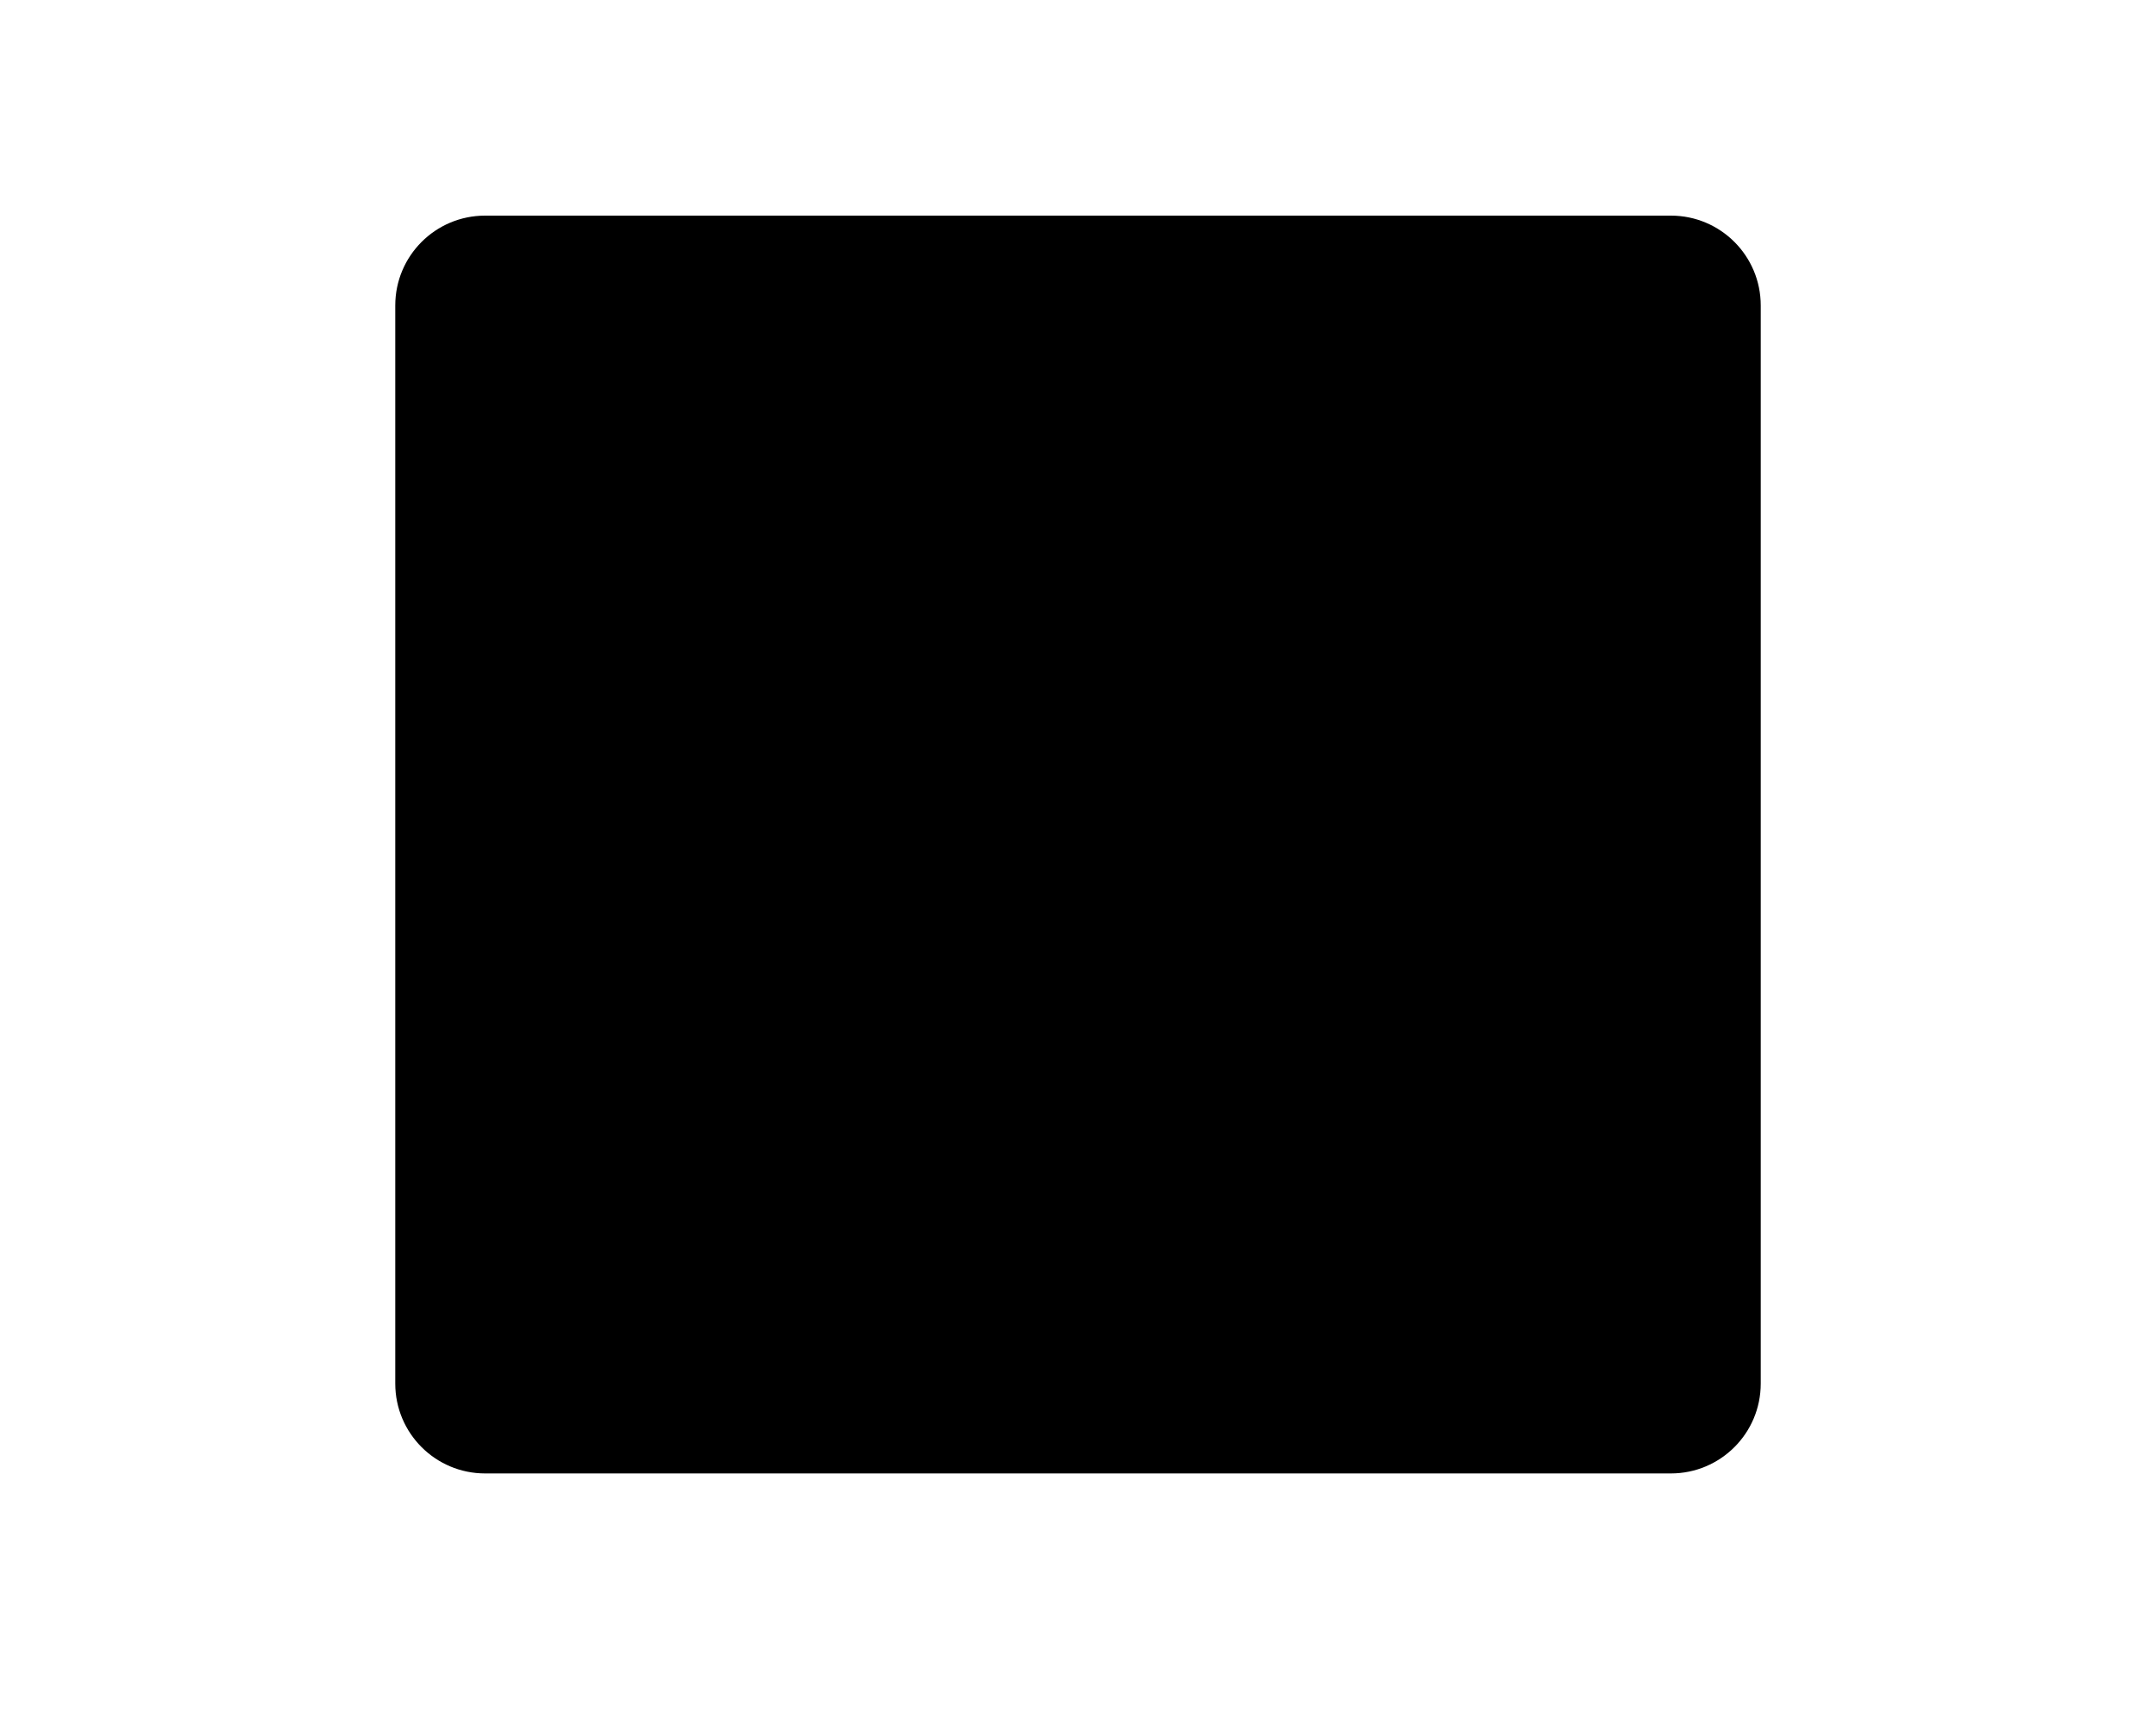
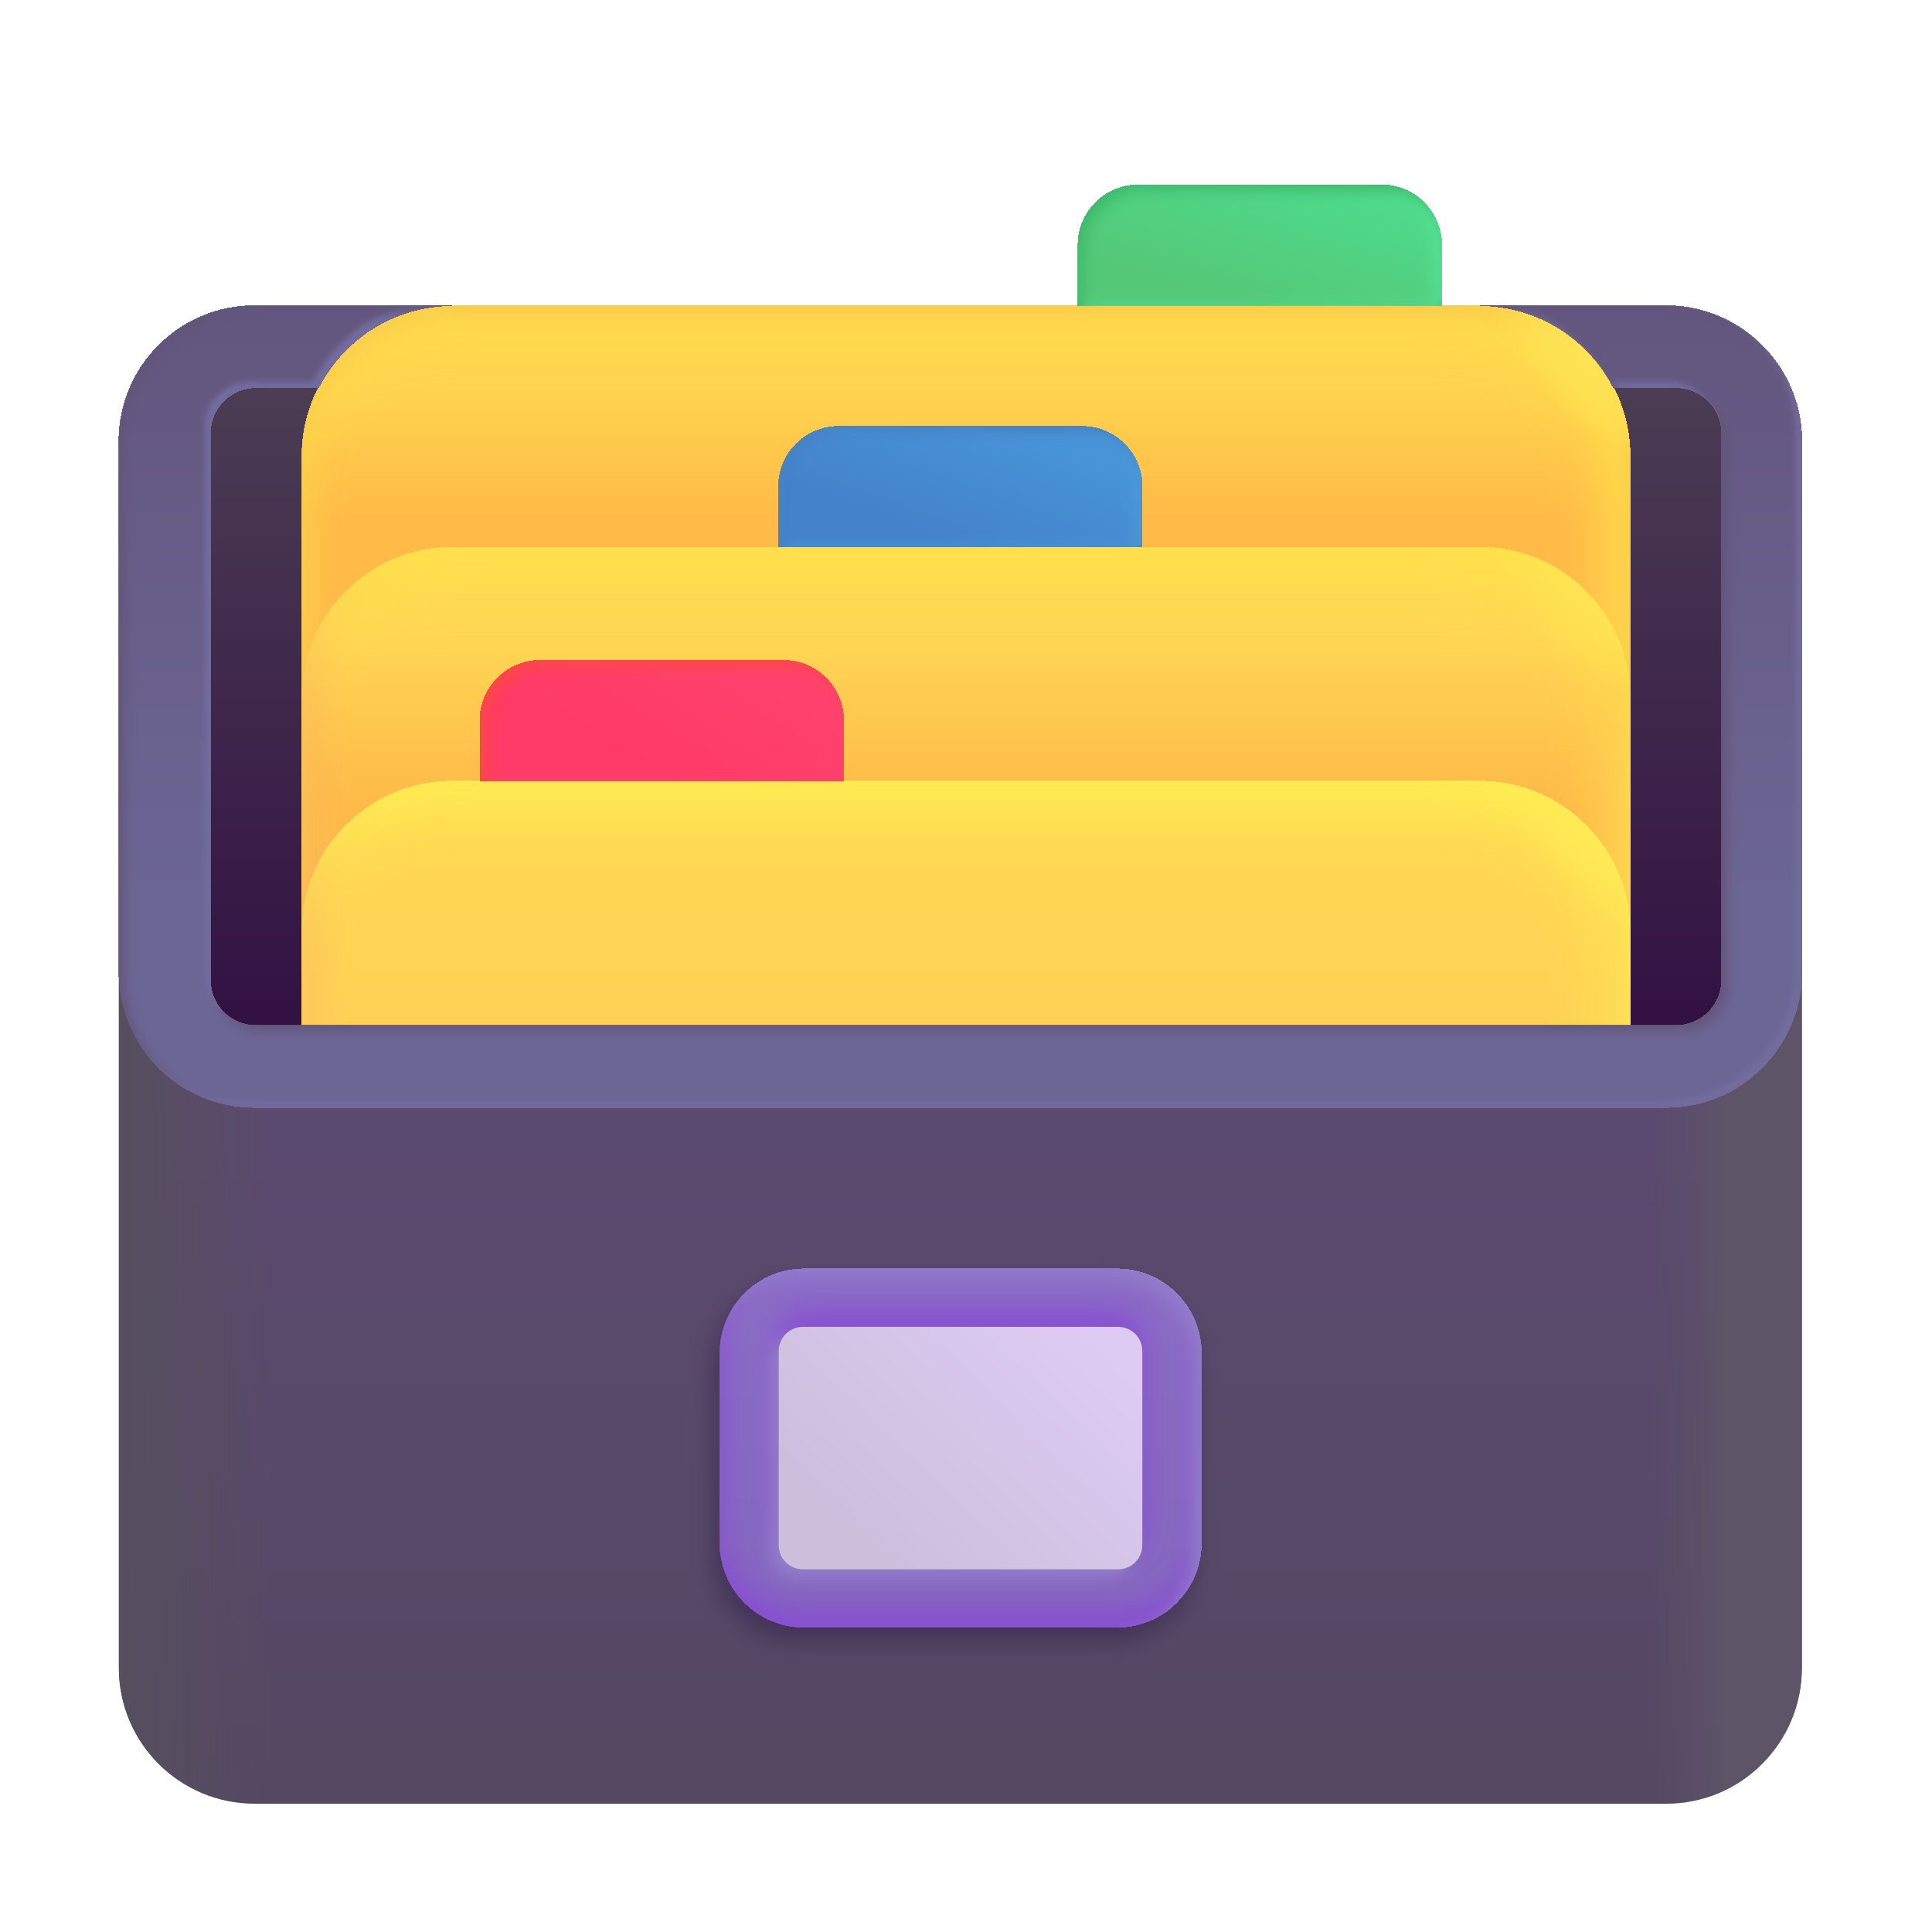
- <svg class="art" viewBox="0 0 120 96" aria-hidden="true" focusable="false">
-   <rect class="s" x="22" y="12" width="76" height="70" rx="5" />
-   <path d="M22 35h76M22 58h76M47 12v70M73 12v70" />
-   <rect class="a" x="51" y="39" width="18" height="15" rx="2" />
-   <path d="M30 24h9M81 24h9M56 24h9M30 47h9M81 47h9M30 70h9M56 70h9M81 70h9M18 88h84" />
+ <svg xmlns="http://www.w3.org/2000/svg" width="32" height="32" viewBox="0 0 32 32" fill="none">
+   <rect x="3.484" y="6.422" width="25.031" height="10.562" rx="0.75" fill="url(#paint0_linear_18_23356)" />
+   <g filter="url(#filter0_ii_18_23356)">
+     <rect x="5" y="5.062" width="22" height="13.412" rx="2.5" fill="url(#paint1_linear_18_23356)" />
+     <rect x="5" y="5.062" width="22" height="13.412" rx="2.5" fill="url(#paint2_linear_18_23356)" />
+   </g>
+   <rect x="5" y="5.062" width="22" height="13.412" rx="2.5" fill="url(#paint3_radial_18_23356)" />
+   <rect x="5" y="5.062" width="22" height="13.412" rx="2.5" fill="url(#paint4_radial_18_23356)" />
+   <g filter="url(#filter1_ii_18_23356)">
+     <rect x="5" y="9.062" width="22" height="13.412" rx="2.5" fill="url(#paint5_linear_18_23356)" />
+     <rect x="5" y="9.062" width="22" height="13.412" rx="2.5" fill="url(#paint6_linear_18_23356)" />
+   </g>
+   <rect x="5" y="9.062" width="22" height="13.412" rx="2.5" fill="url(#paint7_radial_18_23356)" />
+   <g filter="url(#filter2_ii_18_23356)">
+     <rect x="5" y="12.938" width="22" height="13.412" rx="2.5" fill="url(#paint8_linear_18_23356)" />
+   </g>
+   <rect x="5" y="12.938" width="22" height="13.412" rx="2.5" fill="url(#paint9_radial_18_23356)" />
+   <path d="M1.969 16.094V27.625C1.969 28.868 2.976 29.875 4.219 29.875H27.594C28.836 29.875 29.844 28.868 29.844 27.625V16.094C29.844 17.336 28.836 18.344 27.594 18.344H4.219C2.976 18.344 1.969 17.336 1.969 16.094Z" fill="url(#paint10_linear_18_23356)" />
+   <path d="M1.969 16.094V27.625C1.969 28.868 2.976 29.875 4.219 29.875H27.594C28.836 29.875 29.844 28.868 29.844 27.625V16.094C29.844 17.336 28.836 18.344 27.594 18.344H4.219C2.976 18.344 1.969 17.336 1.969 16.094Z" fill="url(#paint11_linear_18_23356)" />
+   <path d="M1.969 16.094V27.625C1.969 28.868 2.976 29.875 4.219 29.875H27.594C28.836 29.875 29.844 28.868 29.844 27.625V16.094C29.844 17.336 28.836 18.344 27.594 18.344H4.219C2.976 18.344 1.969 17.336 1.969 16.094Z" fill="url(#paint12_linear_18_23356)" />
+   <g filter="url(#filter3_dii_18_23356)">
+     <path fill-rule="evenodd" clip-rule="evenodd" d="M13.322 21.016C12.549 21.016 11.922 21.642 11.922 22.416V25.553C11.922 26.326 12.549 26.953 13.322 26.953H18.498C19.272 26.953 19.898 26.326 19.898 25.553V22.416C19.898 21.642 19.272 21.016 18.498 21.016H13.322ZM13.299 21.977C13.078 21.977 12.898 22.156 12.898 22.377V25.592C12.898 25.813 13.078 25.992 13.299 25.992H18.522C18.743 25.992 18.922 25.813 18.922 25.592V22.377C18.922 22.156 18.743 21.977 18.522 21.977H13.299Z" fill="url(#paint13_linear_18_23356)" />
+   </g>
+   <g filter="url(#filter4_ii_18_23356)">
+     <path d="M1.969 7.312C1.969 6.07 2.976 5.062 4.219 5.062H7.5C6.53 5.062 5.689 5.615 5.275 6.422H4.234C3.82 6.422 3.484 6.758 3.484 7.172V16.234C3.484 16.649 3.82 16.984 4.234 16.984H27.766C28.18 16.984 28.516 16.649 28.516 16.234V7.172C28.516 6.758 28.18 6.422 27.766 6.422H26.725C26.311 5.615 25.47 5.062 24.5 5.062H27.594C28.836 5.062 29.844 6.07 29.844 7.312V16.094C29.844 17.336 28.836 18.344 27.594 18.344H4.219C2.976 18.344 1.969 17.336 1.969 16.094V7.312Z" fill="url(#paint14_linear_18_23356)" />
+   </g>
+   <g filter="url(#filter5_ii_18_23356)">
+     <path d="M7.949 11.938C7.949 11.385 8.397 10.938 8.949 10.938H12.973C13.525 10.938 13.973 11.385 13.973 11.938V12.938H7.949V11.938Z" fill="url(#paint15_linear_18_23356)" />
+   </g>
+   <g filter="url(#filter6_ii_18_23356)">
+     <path d="M12.895 8.062C12.895 7.51 13.342 7.062 13.895 7.062H17.918C18.47 7.062 18.918 7.51 18.918 8.062V9.062H12.895V8.062Z" fill="url(#paint16_linear_18_23356)" />
+   </g>
+   <g filter="url(#filter7_ii_18_23356)">
+     <path d="M17.855 4.062C17.855 3.51 18.303 3.062 18.855 3.062H22.879C23.431 3.062 23.879 3.51 23.879 4.062V5.062H17.855V4.062Z" fill="url(#paint17_linear_18_23356)" />
+   </g>
+   <rect x="12.898" y="21.977" width="6.023" height="4.016" rx="0.4" fill="url(#paint18_linear_18_23356)" />
+   <defs>
+     <filter id="filter0_ii_18_23356" x="4.7" y="5.062" width="22.3" height="13.812" filterUnits="userSpaceOnUse" color-interpolation-filters="sRGB">
+       <feFlood flood-opacity="0" result="BackgroundImageFix" />
+       <feBlend mode="normal" in="SourceGraphic" in2="BackgroundImageFix" result="shape" />
+       <feColorMatrix in="SourceAlpha" type="matrix" values="0 0 0 0 0 0 0 0 0 0 0 0 0 0 0 0 0 0 127 0" result="hardAlpha" />
+       <feOffset dx="-0.3" dy="0.4" />
+       <feGaussianBlur stdDeviation="0.5" />
+       <feComposite in2="hardAlpha" operator="arithmetic" k2="-1" k3="1" />
+       <feColorMatrix type="matrix" values="0 0 0 0 1 0 0 0 0 0.89 0 0 0 0 0.29 0 0 0 1 0" />
+       <feBlend mode="normal" in2="shape" result="effect1_innerShadow_18_23356" />
+       <feColorMatrix in="SourceAlpha" type="matrix" values="0 0 0 0 0 0 0 0 0 0 0 0 0 0 0 0 0 0 127 0" result="hardAlpha" />
+       <feOffset dy="0.2" />
+       <feGaussianBlur stdDeviation="0.25" />
+       <feComposite in2="hardAlpha" operator="arithmetic" k2="-1" k3="1" />
+       <feColorMatrix type="matrix" values="0 0 0 0 0.976 0 0 0 0 0.792 0 0 0 0 0.298 0 0 0 1 0" />
+       <feBlend mode="normal" in2="effect1_innerShadow_18_23356" result="effect2_innerShadow_18_23356" />
+     </filter>
+     <filter id="filter1_ii_18_23356" x="4.7" y="8.662" width="22.3" height="14.212" filterUnits="userSpaceOnUse" color-interpolation-filters="sRGB">
+       <feFlood flood-opacity="0" result="BackgroundImageFix" />
+       <feBlend mode="normal" in="SourceGraphic" in2="BackgroundImageFix" result="shape" />
+       <feColorMatrix in="SourceAlpha" type="matrix" values="0 0 0 0 0 0 0 0 0 0 0 0 0 0 0 0 0 0 127 0" result="hardAlpha" />
+       <feOffset dy="-0.4" />
+       <feGaussianBlur stdDeviation="0.375" />
+       <feComposite in2="hardAlpha" operator="arithmetic" k2="-1" k3="1" />
+       <feColorMatrix type="matrix" values="0 0 0 0 0.957 0 0 0 0 0.6 0 0 0 0 0.408 0 0 0 1 0" />
+       <feBlend mode="normal" in2="shape" result="effect1_innerShadow_18_23356" />
+       <feColorMatrix in="SourceAlpha" type="matrix" values="0 0 0 0 0 0 0 0 0 0 0 0 0 0 0 0 0 0 127 0" result="hardAlpha" />
+       <feOffset dx="-0.3" dy="0.4" />
+       <feGaussianBlur stdDeviation="0.5" />
+       <feComposite in2="hardAlpha" operator="arithmetic" k2="-1" k3="1" />
+       <feColorMatrix type="matrix" values="0 0 0 0 1 0 0 0 0 0.89 0 0 0 0 0.29 0 0 0 1 0" />
+       <feBlend mode="normal" in2="effect1_innerShadow_18_23356" result="effect2_innerShadow_18_23356" />
+     </filter>
+     <filter id="filter2_ii_18_23356" x="4.7" y="12.537" width="22.3" height="14.212" filterUnits="userSpaceOnUse" color-interpolation-filters="sRGB">
+       <feFlood flood-opacity="0" result="BackgroundImageFix" />
+       <feBlend mode="normal" in="SourceGraphic" in2="BackgroundImageFix" result="shape" />
+       <feColorMatrix in="SourceAlpha" type="matrix" values="0 0 0 0 0 0 0 0 0 0 0 0 0 0 0 0 0 0 127 0" result="hardAlpha" />
+       <feOffset dy="-0.4" />
+       <feGaussianBlur stdDeviation="0.375" />
+       <feComposite in2="hardAlpha" operator="arithmetic" k2="-1" k3="1" />
+       <feColorMatrix type="matrix" values="0 0 0 0 0.957 0 0 0 0 0.6 0 0 0 0 0.408 0 0 0 1 0" />
+       <feBlend mode="normal" in2="shape" result="effect1_innerShadow_18_23356" />
+       <feColorMatrix in="SourceAlpha" type="matrix" values="0 0 0 0 0 0 0 0 0 0 0 0 0 0 0 0 0 0 127 0" result="hardAlpha" />
+       <feOffset dx="-0.3" dy="0.4" />
+       <feGaussianBlur stdDeviation="0.5" />
+       <feComposite in2="hardAlpha" operator="arithmetic" k2="-1" k3="1" />
+       <feColorMatrix type="matrix" values="0 0 0 0 1 0 0 0 0 0.945 0 0 0 0 0.318 0 0 0 1 0" />
+       <feBlend mode="normal" in2="effect1_innerShadow_18_23356" result="effect2_innerShadow_18_23356" />
+     </filter>
+     <filter id="filter3_dii_18_23356" x="11.422" y="20.766" width="8.777" height="6.838" filterUnits="userSpaceOnUse" color-interpolation-filters="sRGB">
+       <feFlood flood-opacity="0" result="BackgroundImageFix" />
+       <feColorMatrix in="SourceAlpha" type="matrix" values="0 0 0 0 0 0 0 0 0 0 0 0 0 0 0 0 0 0 127 0" result="hardAlpha" />
+       <feOffset dx="-0.1" dy="0.25" />
+       <feGaussianBlur stdDeviation="0.2" />
+       <feComposite in2="hardAlpha" operator="out" />
+       <feColorMatrix type="matrix" values="0 0 0 0 0.267 0 0 0 0 0.2 0 0 0 0 0.345 0 0 0 1 0" />
+       <feBlend mode="normal" in2="BackgroundImageFix" result="effect1_dropShadow_18_23356" />
+       <feBlend mode="normal" in="SourceGraphic" in2="effect1_dropShadow_18_23356" result="shape" />
+       <feColorMatrix in="SourceAlpha" type="matrix" values="0 0 0 0 0 0 0 0 0 0 0 0 0 0 0 0 0 0 127 0" result="hardAlpha" />
+       <feOffset dy="-0.25" />
+       <feGaussianBlur stdDeviation="0.25" />
+       <feComposite in2="hardAlpha" operator="arithmetic" k2="-1" k3="1" />
+       <feColorMatrix type="matrix" values="0 0 0 0 0.533 0 0 0 0 0.294 0 0 0 0 0.831 0 0 0 1 0" />
+       <feBlend mode="normal" in2="shape" result="effect2_innerShadow_18_23356" />
+       <feColorMatrix in="SourceAlpha" type="matrix" values="0 0 0 0 0 0 0 0 0 0 0 0 0 0 0 0 0 0 127 0" result="hardAlpha" />
+       <feOffset dx="-0.15" dy="0.15" />
+       <feGaussianBlur stdDeviation="0.125" />
+       <feComposite in2="hardAlpha" operator="arithmetic" k2="-1" k3="1" />
+       <feColorMatrix type="matrix" values="0 0 0 0 0.573 0 0 0 0 0.486 0 0 0 0 0.792 0 0 0 1 0" />
+       <feBlend mode="normal" in2="effect2_innerShadow_18_23356" result="effect3_innerShadow_18_23356" />
+     </filter>
+     <filter id="filter4_ii_18_23356" x="1.869" y="4.963" width="28.075" height="13.481" filterUnits="userSpaceOnUse" color-interpolation-filters="sRGB">
+       <feFlood flood-opacity="0" result="BackgroundImageFix" />
+       <feBlend mode="normal" in="SourceGraphic" in2="BackgroundImageFix" result="shape" />
+       <feColorMatrix in="SourceAlpha" type="matrix" values="0 0 0 0 0 0 0 0 0 0 0 0 0 0 0 0 0 0 127 0" result="hardAlpha" />
+       <feOffset dx="-0.1" dy="-0.1" />
+       <feGaussianBlur stdDeviation="0.05" />
+       <feComposite in2="hardAlpha" operator="arithmetic" k2="-1" k3="1" />
+       <feColorMatrix type="matrix" values="0 0 0 0 0.451 0 0 0 0 0.427 0 0 0 0 0.627 0 0 0 1 0" />
+       <feBlend mode="normal" in2="shape" result="effect1_innerShadow_18_23356" />
+       <feColorMatrix in="SourceAlpha" type="matrix" values="0 0 0 0 0 0 0 0 0 0 0 0 0 0 0 0 0 0 127 0" result="hardAlpha" />
+       <feOffset dx="0.1" dy="0.1" />
+       <feGaussianBlur stdDeviation="0.1" />
+       <feComposite in2="hardAlpha" operator="arithmetic" k2="-1" k3="1" />
+       <feColorMatrix type="matrix" values="0 0 0 0 0.384 0 0 0 0 0.333 0 0 0 0 0.478 0 0 0 1 0" />
+       <feBlend mode="normal" in2="effect1_innerShadow_18_23356" result="effect2_innerShadow_18_23356" />
+     </filter>
+     <filter id="filter5_ii_18_23356" x="7.849" y="10.938" width="6.223" height="2.1" filterUnits="userSpaceOnUse" color-interpolation-filters="sRGB">
+       <feFlood flood-opacity="0" result="BackgroundImageFix" />
+       <feBlend mode="normal" in="SourceGraphic" in2="BackgroundImageFix" result="shape" />
+       <feColorMatrix in="SourceAlpha" type="matrix" values="0 0 0 0 0 0 0 0 0 0 0 0 0 0 0 0 0 0 127 0" result="hardAlpha" />
+       <feOffset dx="-0.1" />
+       <feGaussianBlur stdDeviation="0.125" />
+       <feComposite in2="hardAlpha" operator="arithmetic" k2="-1" k3="1" />
+       <feColorMatrix type="matrix" values="0 0 0 0 1 0 0 0 0 0.251 0 0 0 0 0.459 0 0 0 1 0" />
+       <feBlend mode="normal" in2="shape" result="effect1_innerShadow_18_23356" />
+       <feColorMatrix in="SourceAlpha" type="matrix" values="0 0 0 0 0 0 0 0 0 0 0 0 0 0 0 0 0 0 127 0" result="hardAlpha" />
+       <feOffset dx="0.1" dy="0.1" />
+       <feGaussianBlur stdDeviation="0.125" />
+       <feComposite in2="hardAlpha" operator="arithmetic" k2="-1" k3="1" />
+       <feColorMatrix type="matrix" values="0 0 0 0 0.992 0 0 0 0 0.282 0 0 0 0 0.263 0 0 0 1 0" />
+       <feBlend mode="normal" in2="effect1_innerShadow_18_23356" result="effect2_innerShadow_18_23356" />
+     </filter>
+     <filter id="filter6_ii_18_23356" x="12.794" y="7.062" width="6.223" height="2.1" filterUnits="userSpaceOnUse" color-interpolation-filters="sRGB">
+       <feFlood flood-opacity="0" result="BackgroundImageFix" />
+       <feBlend mode="normal" in="SourceGraphic" in2="BackgroundImageFix" result="shape" />
+       <feColorMatrix in="SourceAlpha" type="matrix" values="0 0 0 0 0 0 0 0 0 0 0 0 0 0 0 0 0 0 127 0" result="hardAlpha" />
+       <feOffset dx="-0.1" />
+       <feGaussianBlur stdDeviation="0.125" />
+       <feComposite in2="hardAlpha" operator="arithmetic" k2="-1" k3="1" />
+       <feColorMatrix type="matrix" values="0 0 0 0 0.298 0 0 0 0 0.612 0 0 0 0 0.851 0 0 0 1 0" />
+       <feBlend mode="normal" in2="shape" result="effect1_innerShadow_18_23356" />
+       <feColorMatrix in="SourceAlpha" type="matrix" values="0 0 0 0 0 0 0 0 0 0 0 0 0 0 0 0 0 0 127 0" result="hardAlpha" />
+       <feOffset dx="0.1" dy="0.1" />
+       <feGaussianBlur stdDeviation="0.125" />
+       <feComposite in2="hardAlpha" operator="arithmetic" k2="-1" k3="1" />
+       <feColorMatrix type="matrix" values="0 0 0 0 0.271 0 0 0 0 0.502 0 0 0 0 0.769 0 0 0 1 0" />
+       <feBlend mode="normal" in2="effect1_innerShadow_18_23356" result="effect2_innerShadow_18_23356" />
+     </filter>
+     <filter id="filter7_ii_18_23356" x="17.756" y="3.062" width="6.223" height="2.1" filterUnits="userSpaceOnUse" color-interpolation-filters="sRGB">
+       <feFlood flood-opacity="0" result="BackgroundImageFix" />
+       <feBlend mode="normal" in="SourceGraphic" in2="BackgroundImageFix" result="shape" />
+       <feColorMatrix in="SourceAlpha" type="matrix" values="0 0 0 0 0 0 0 0 0 0 0 0 0 0 0 0 0 0 127 0" result="hardAlpha" />
+       <feOffset dx="-0.1" />
+       <feGaussianBlur stdDeviation="0.125" />
+       <feComposite in2="hardAlpha" operator="arithmetic" k2="-1" k3="1" />
+       <feColorMatrix type="matrix" values="0 0 0 0 0.349 0 0 0 0 0.906 0 0 0 0 0.604 0 0 0 1 0" />
+       <feBlend mode="normal" in2="shape" result="effect1_innerShadow_18_23356" />
+       <feColorMatrix in="SourceAlpha" type="matrix" values="0 0 0 0 0 0 0 0 0 0 0 0 0 0 0 0 0 0 127 0" result="hardAlpha" />
+       <feOffset dx="0.1" dy="0.1" />
+       <feGaussianBlur stdDeviation="0.125" />
+       <feComposite in2="hardAlpha" operator="arithmetic" k2="-1" k3="1" />
+       <feColorMatrix type="matrix" values="0 0 0 0 0.239 0 0 0 0 0.714 0 0 0 0 0.412 0 0 0 1 0" />
+       <feBlend mode="normal" in2="effect1_innerShadow_18_23356" result="effect2_innerShadow_18_23356" />
+     </filter>
+     <linearGradient id="paint0_linear_18_23356" x1="16" y1="6.422" x2="16" y2="16.984" gradientUnits="userSpaceOnUse">
+       <stop stop-color="#4B3D53" />
+       <stop offset="1" stop-color="#321143" />
+     </linearGradient>
+     <linearGradient id="paint1_linear_18_23356" x1="16" y1="5.062" x2="16" y2="8.619" gradientUnits="userSpaceOnUse">
+       <stop stop-color="#FFD650" />
+       <stop offset="1" stop-color="#FFCD4A" />
+     </linearGradient>
+     <linearGradient id="paint2_linear_18_23356" x1="16" y1="8.689" x2="16" y2="6.676" gradientUnits="userSpaceOnUse">
+       <stop stop-color="#FFBA48" />
+       <stop offset="1" stop-color="#FFBA48" stop-opacity="0" />
+     </linearGradient>
+     <radialGradient id="paint3_radial_18_23356" cx="0" cy="0" r="1" gradientUnits="userSpaceOnUse" gradientTransform="translate(27 5.42227) rotate(134.482) scale(1.7954 3.03687)">
+       <stop stop-color="#FFE857" />
+       <stop offset="1" stop-color="#FFE857" stop-opacity="0" />
+     </radialGradient>
+     <radialGradient id="paint4_radial_18_23356" cx="0" cy="0" r="1" gradientUnits="userSpaceOnUse" gradientTransform="translate(27 5.42227) rotate(134.482) scale(1.7954 3.03687)">
+       <stop stop-color="#FFE857" />
+       <stop offset="1" stop-color="#FFE857" stop-opacity="0" />
+     </radialGradient>
+     <linearGradient id="paint5_linear_18_23356" x1="16" y1="9.062" x2="16" y2="22.474" gradientUnits="userSpaceOnUse">
+       <stop stop-color="#FFDA53" />
+       <stop offset="1" stop-color="#FFBA59" />
+     </linearGradient>
+     <linearGradient id="paint6_linear_18_23356" x1="16" y1="13.383" x2="16" y2="10.641" gradientUnits="userSpaceOnUse">
+       <stop stop-color="#FFBA48" />
+       <stop offset="1" stop-color="#FFBA48" stop-opacity="0" />
+     </linearGradient>
+     <radialGradient id="paint7_radial_18_23356" cx="0" cy="0" r="1" gradientUnits="userSpaceOnUse" gradientTransform="translate(27 9.42227) rotate(134.482) scale(1.7954 3.03687)">
+       <stop stop-color="#FFE857" />
+       <stop offset="1" stop-color="#FFE857" stop-opacity="0" />
+     </radialGradient>
+     <linearGradient id="paint8_linear_18_23356" x1="16" y1="12.938" x2="16" y2="26.349" gradientUnits="userSpaceOnUse">
+       <stop stop-color="#FFDA53" />
+       <stop offset="1" stop-color="#FFBA59" />
+     </linearGradient>
+     <radialGradient id="paint9_radial_18_23356" cx="0" cy="0" r="1" gradientUnits="userSpaceOnUse" gradientTransform="translate(27 13.2973) rotate(134.482) scale(1.7954 3.03687)">
+       <stop stop-color="#FFE857" />
+       <stop offset="1" stop-color="#FFE857" stop-opacity="0" />
+     </radialGradient>
+     <linearGradient id="paint10_linear_18_23356" x1="15.906" y1="16.094" x2="15.906" y2="29.875" gradientUnits="userSpaceOnUse">
+       <stop stop-color="#5D4A72" />
+       <stop offset="1" stop-color="#544862" />
+     </linearGradient>
+     <linearGradient id="paint11_linear_18_23356" x1="30.031" y1="28.062" x2="27.344" y2="28.062" gradientUnits="userSpaceOnUse">
+       <stop offset="0.547" stop-color="#5D5468" />
+       <stop offset="1" stop-color="#5B5069" stop-opacity="0" />
+     </linearGradient>
+     <linearGradient id="paint12_linear_18_23356" x1="1.969" y1="25.188" x2="4.5" y2="25.188" gradientUnits="userSpaceOnUse">
+       <stop stop-color="#564F5E" />
+       <stop offset="1" stop-color="#564F5E" stop-opacity="0" />
+     </linearGradient>
+     <linearGradient id="paint13_linear_18_23356" x1="15.91" y1="21.016" x2="15.91" y2="26.953" gradientUnits="userSpaceOnUse">
+       <stop stop-color="#8B6DC5" />
+       <stop offset="1" stop-color="#8466BE" />
+     </linearGradient>
+     <linearGradient id="paint14_linear_18_23356" x1="15.906" y1="5.062" x2="15.906" y2="14.969" gradientUnits="userSpaceOnUse">
+       <stop stop-color="#63567E" />
+       <stop offset="1" stop-color="#6C6695" />
+     </linearGradient>
+     <linearGradient id="paint15_linear_18_23356" x1="12.219" y1="10.938" x2="10.961" y2="12.938" gradientUnits="userSpaceOnUse">
+       <stop stop-color="#FF416D" />
+       <stop offset="1" stop-color="#FF3A66" />
+     </linearGradient>
+     <linearGradient id="paint16_linear_18_23356" x1="16.625" y1="7.062" x2="15.906" y2="9.062" gradientUnits="userSpaceOnUse">
+       <stop stop-color="#4794D7" />
+       <stop offset="1" stop-color="#4482CA" />
+     </linearGradient>
+     <linearGradient id="paint17_linear_18_23356" x1="21.562" y1="2.719" x2="20.867" y2="5.062" gradientUnits="userSpaceOnUse">
+       <stop stop-color="#4EDC8E" />
+       <stop offset="1" stop-color="#54C877" />
+     </linearGradient>
+     <linearGradient id="paint18_linear_18_23356" x1="18.406" y1="22.344" x2="14.906" y2="25.992" gradientUnits="userSpaceOnUse">
+       <stop stop-color="#DECBF4" />
+       <stop offset="1" stop-color="#CCBFDC" />
+     </linearGradient>
+   </defs>
</svg>
